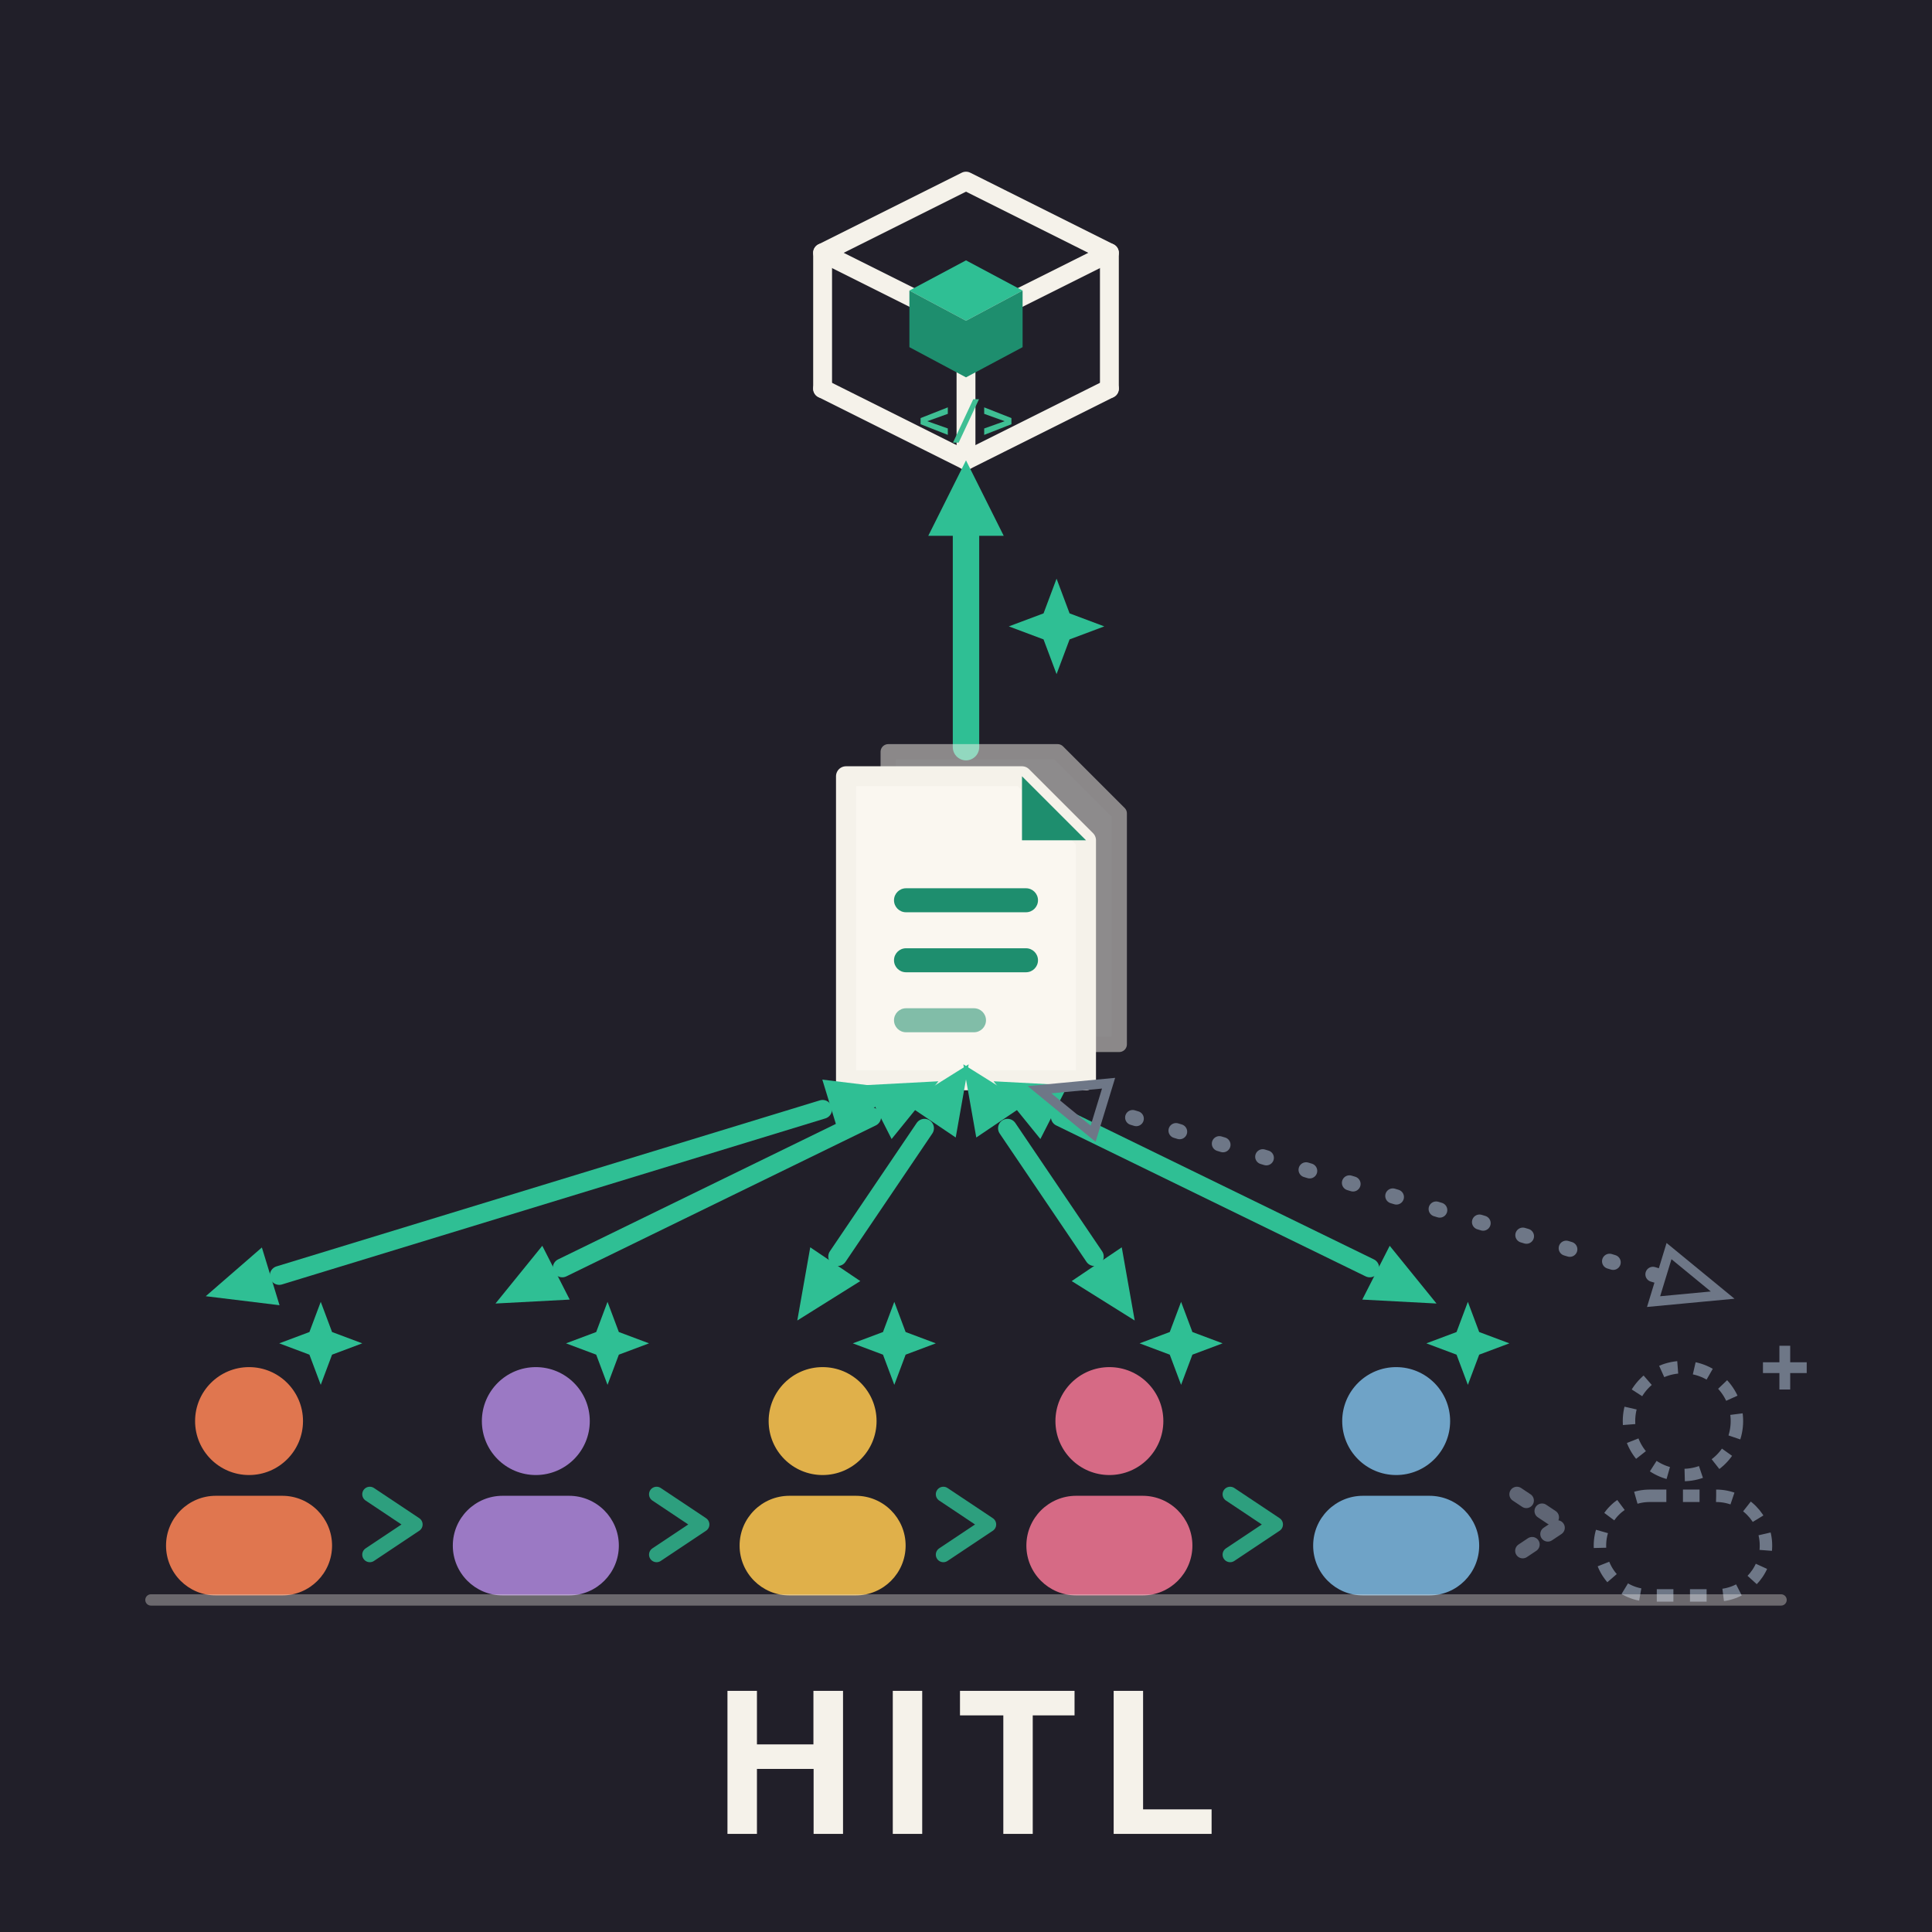
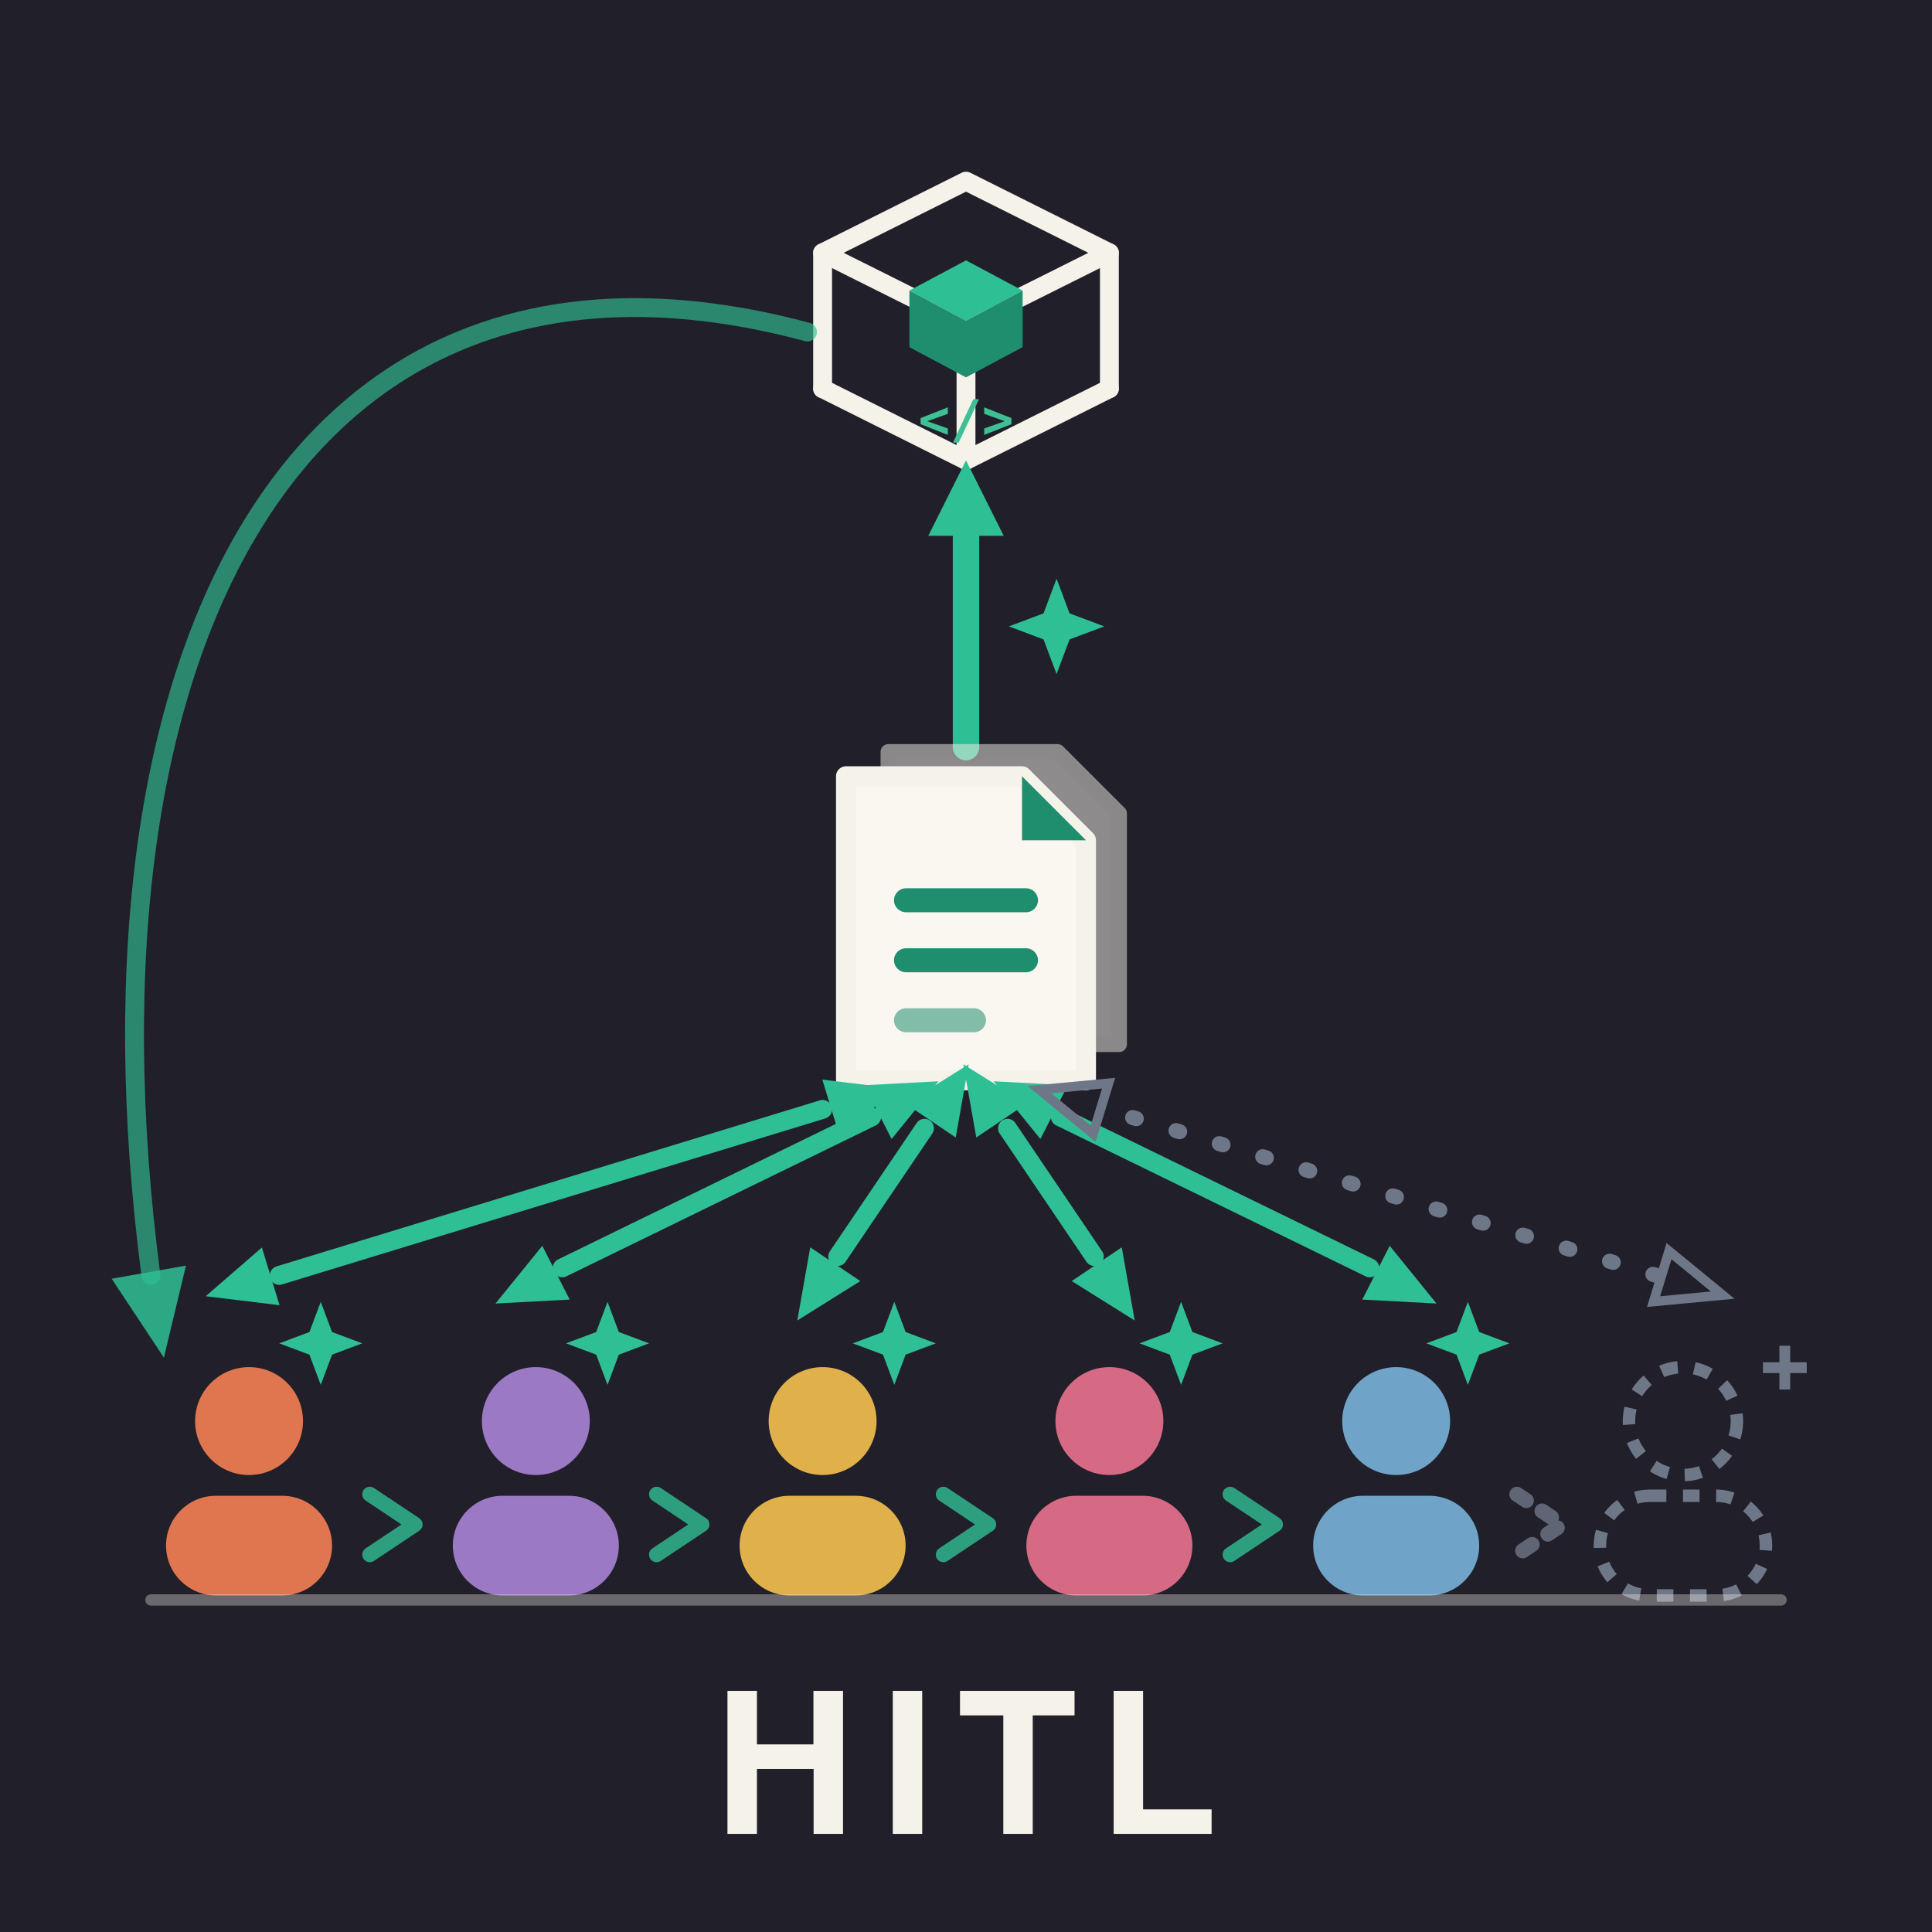
<svg xmlns="http://www.w3.org/2000/svg" width="512" height="512" viewBox="0 0 512 512">
  <rect width="512" height="512" fill="#211F29" />
  <g transform="translate(256,128)">
    <g fill="none" stroke="#F5F2EA" stroke-width="5" stroke-linejoin="round" stroke-linecap="round">
      <polygon points="0,-80 38,-61 0,-42 -38,-61" />
      <line x1="-38" y1="-61" x2="-38" y2="-25" />
      <line x1="38" y1="-61" x2="38" y2="-25" />
      <line x1="0" y1="-42" x2="0" y2="-6" />
      <polyline points="-38,-25 0,-6 38,-25" />
    </g>
    <polygon points="0,-59 15,-51 0,-43 -15,-51" fill="#2FBF94" />
    <polygon points="-15,-51 0,-43 0,-28 -15,-36" fill="#1E8E6E" />
    <polygon points="15,-51 0,-43 0,-28 15,-36" fill="#1E8E6E" />
    <text x="0" y="-12" text-anchor="middle" font-family="Menlo, Consolas, monospace" font-weight="bold" font-size="14" fill="#3FBF94">&lt;/&gt;</text>
  </g>
  <line x1="256" y1="198" x2="256" y2="140" stroke="#2FBF94" stroke-width="7" stroke-linecap="round" />
  <polygon points="12,0 -8,10 -8,-10" fill="#2FBF94" transform="translate(256,134) rotate(-90)" />
  <path transform="translate(280,166) scale(1.15)" fill="#2FBF94" d="M0,-11 L3,-3 L11,0 L3,3 L0,11 L-3,3 L-11,0 L-3,-3 Z" />
  <g transform="translate(256,246)">
    <g transform="translate(10,-8) scale(1.02)" opacity="0.5">
      <path d="M -30 -38 L 14 -38 L 30 -22 L 30 38 L -30 38 Z" fill="#FAF7F0" stroke="#F5F2EA" stroke-width="4" stroke-linejoin="round" />
    </g>
    <g transform="scale(1.06)">
      <path d="M -30 -38 L 14 -38 L 30 -22 L 30 38 L -30 38 Z" fill="#FAF7F0" stroke="#F5F2EA" stroke-width="5" stroke-linejoin="round" />
      <path d="M 14 -38 L 14 -22 L 30 -22 Z" fill="#1E8E6E" />
      <rect x="-18" y="-10" width="36" height="6" rx="3" fill="#1E8E6E" />
      <rect x="-18" y="5" width="36" height="6" rx="3" fill="#1E8E6E" />
      <rect x="-18" y="20" width="23" height="6" rx="3" fill="#1E8E6E" opacity="0.55" />
    </g>
  </g>
  <line x1="74" y1="338" x2="218" y2="294" stroke="#2FBF94" stroke-width="5" stroke-linecap="round" />
  <polygon points="12,0 -6,8 -6,-8" fill="#2FBF94" transform="translate(226,292) rotate(-17)" />
  <polygon points="12,0 -6,8 -6,-8" fill="#2FBF94" transform="translate(66,340) rotate(163)" />
  <g transform="translate(66,392) scale(1.1)" fill="#E0764F">
    <circle cx="0" cy="-14" r="13" />
    <rect x="-20" y="4" width="40" height="24" rx="12" />
  </g>
  <path transform="translate(85,356) scale(1.0)" fill="#2FBF94" d="M0,-11 L3,-3 L11,0 L3,3 L0,11 L-3,3 L-11,0 L-3,-3 Z" />
  <line x1="149" y1="336" x2="231" y2="296" stroke="#2FBF94" stroke-width="5" stroke-linecap="round" />
  <polygon points="12,0 -6,8 -6,-8" fill="#2FBF94" transform="translate(238,292) rotate(-27)" />
  <polygon points="12,0 -6,8 -6,-8" fill="#2FBF94" transform="translate(142,340) rotate(153)" />
  <g transform="translate(142,392) scale(1.1)" fill="#9B79C4">
    <circle cx="0" cy="-14" r="13" />
    <rect x="-20" y="4" width="40" height="24" rx="12" />
  </g>
  <path transform="translate(161,356) scale(1.0)" fill="#2FBF94" d="M0,-11 L3,-3 L11,0 L3,3 L0,11 L-3,3 L-11,0 L-3,-3 Z" />
  <line x1="222" y1="333" x2="245" y2="299" stroke="#2FBF94" stroke-width="5" stroke-linecap="round" />
  <polygon points="12,0 -6,8 -6,-8" fill="#2FBF94" transform="translate(250,292) rotate(-56)" />
  <polygon points="12,0 -6,8 -6,-8" fill="#2FBF94" transform="translate(218,340) rotate(124)" />
  <g transform="translate(218,392) scale(1.1)" fill="#E0B04A">
    <circle cx="0" cy="-14" r="13" />
    <rect x="-20" y="4" width="40" height="24" rx="12" />
  </g>
  <path transform="translate(237,356) scale(1.0)" fill="#2FBF94" d="M0,-11 L3,-3 L11,0 L3,3 L0,11 L-3,3 L-11,0 L-3,-3 Z" />
  <line x1="290" y1="333" x2="267" y2="299" stroke="#2FBF94" stroke-width="5" stroke-linecap="round" />
  <polygon points="12,0 -6,8 -6,-8" fill="#2FBF94" transform="translate(262,292) rotate(-124)" />
  <polygon points="12,0 -6,8 -6,-8" fill="#2FBF94" transform="translate(294,340) rotate(56)" />
  <g transform="translate(294,392) scale(1.1)" fill="#D66A85">
    <circle cx="0" cy="-14" r="13" />
    <rect x="-20" y="4" width="40" height="24" rx="12" />
  </g>
  <path transform="translate(313,356) scale(1.0)" fill="#2FBF94" d="M0,-11 L3,-3 L11,0 L3,3 L0,11 L-3,3 L-11,0 L-3,-3 Z" />
  <line x1="363" y1="336" x2="281" y2="296" stroke="#2FBF94" stroke-width="5" stroke-linecap="round" />
  <polygon points="12,0 -6,8 -6,-8" fill="#2FBF94" transform="translate(274,292) rotate(-153)" />
  <polygon points="12,0 -6,8 -6,-8" fill="#2FBF94" transform="translate(370,340) rotate(27)" />
  <g transform="translate(370,392) scale(1.1)" fill="#6FA3C7">
    <circle cx="0" cy="-14" r="13" />
    <rect x="-20" y="4" width="40" height="24" rx="12" />
  </g>
  <path transform="translate(389,356) scale(1.0)" fill="#2FBF94" d="M0,-11 L3,-3 L11,0 L3,3 L0,11 L-3,3 L-11,0 L-3,-3 Z" />
  <line x1="439" y1="338" x2="293" y2="294" stroke="#6E7787" stroke-width="4" stroke-linecap="round" stroke-dasharray="1 11" />
  <polygon points="11,0 -6,7 -6,-7" fill="none" stroke="#6E7787" stroke-width="2.5" transform="translate(286,292) rotate(-163)" />
  <polygon points="11,0 -6,7 -6,-7" fill="none" stroke="#6E7787" stroke-width="2.5" transform="translate(446,340) rotate(17)" />
  <g transform="translate(446,392) scale(1.1)" fill="none" stroke="#6E7787" stroke-width="3" stroke-dasharray="4 4">
    <circle cx="0" cy="-14" r="13" />
    <rect x="-20" y="4" width="40" height="24" rx="12" />
  </g>
  <text x="466" y="368" font-family="'Helvetica Neue', Helvetica, Arial, sans-serif" font-weight="700" font-size="24" fill="#6E7787">+</text>
  <polyline points="98,396 110,404 98,412" fill="none" stroke="#2FBF94" stroke-width="4" stroke-linecap="round" stroke-linejoin="round" opacity="0.8" />
  <polyline points="174,396 186,404 174,412" fill="none" stroke="#2FBF94" stroke-width="4" stroke-linecap="round" stroke-linejoin="round" opacity="0.8" />
  <polyline points="250,396 262,404 250,412" fill="none" stroke="#2FBF94" stroke-width="4" stroke-linecap="round" stroke-linejoin="round" opacity="0.8" />
  <polyline points="326,396 338,404 326,412" fill="none" stroke="#2FBF94" stroke-width="4" stroke-linecap="round" stroke-linejoin="round" opacity="0.8" />
  <polyline points="402,396 414,404 402,412" fill="none" stroke="#6E7787" stroke-width="4" stroke-linecap="round" stroke-linejoin="round" stroke-dasharray="3 5" opacity="0.8" />
  <line x1="40" y1="424" x2="472" y2="424" stroke="#F5F2EA" stroke-width="3" stroke-linecap="round" opacity="0.35" />
+   <path d="M 214 88 C 80 52, 18 170, 40 338" fill="none" stroke="#2FBF94" stroke-width="5" stroke-linecap="round" opacity="0.65" />
+   <polygon points="14,0 -9,10 -9,-10" fill="#2FBF94" opacity="0.85" transform="translate(41,346) rotate(80)" />
  <text x="256" y="486" text-anchor="middle" font-family="'Helvetica Neue', Helvetica, Arial, sans-serif" font-weight="800" font-size="52" letter-spacing="6" fill="#F5F2EA">HITL</text>
</svg>
